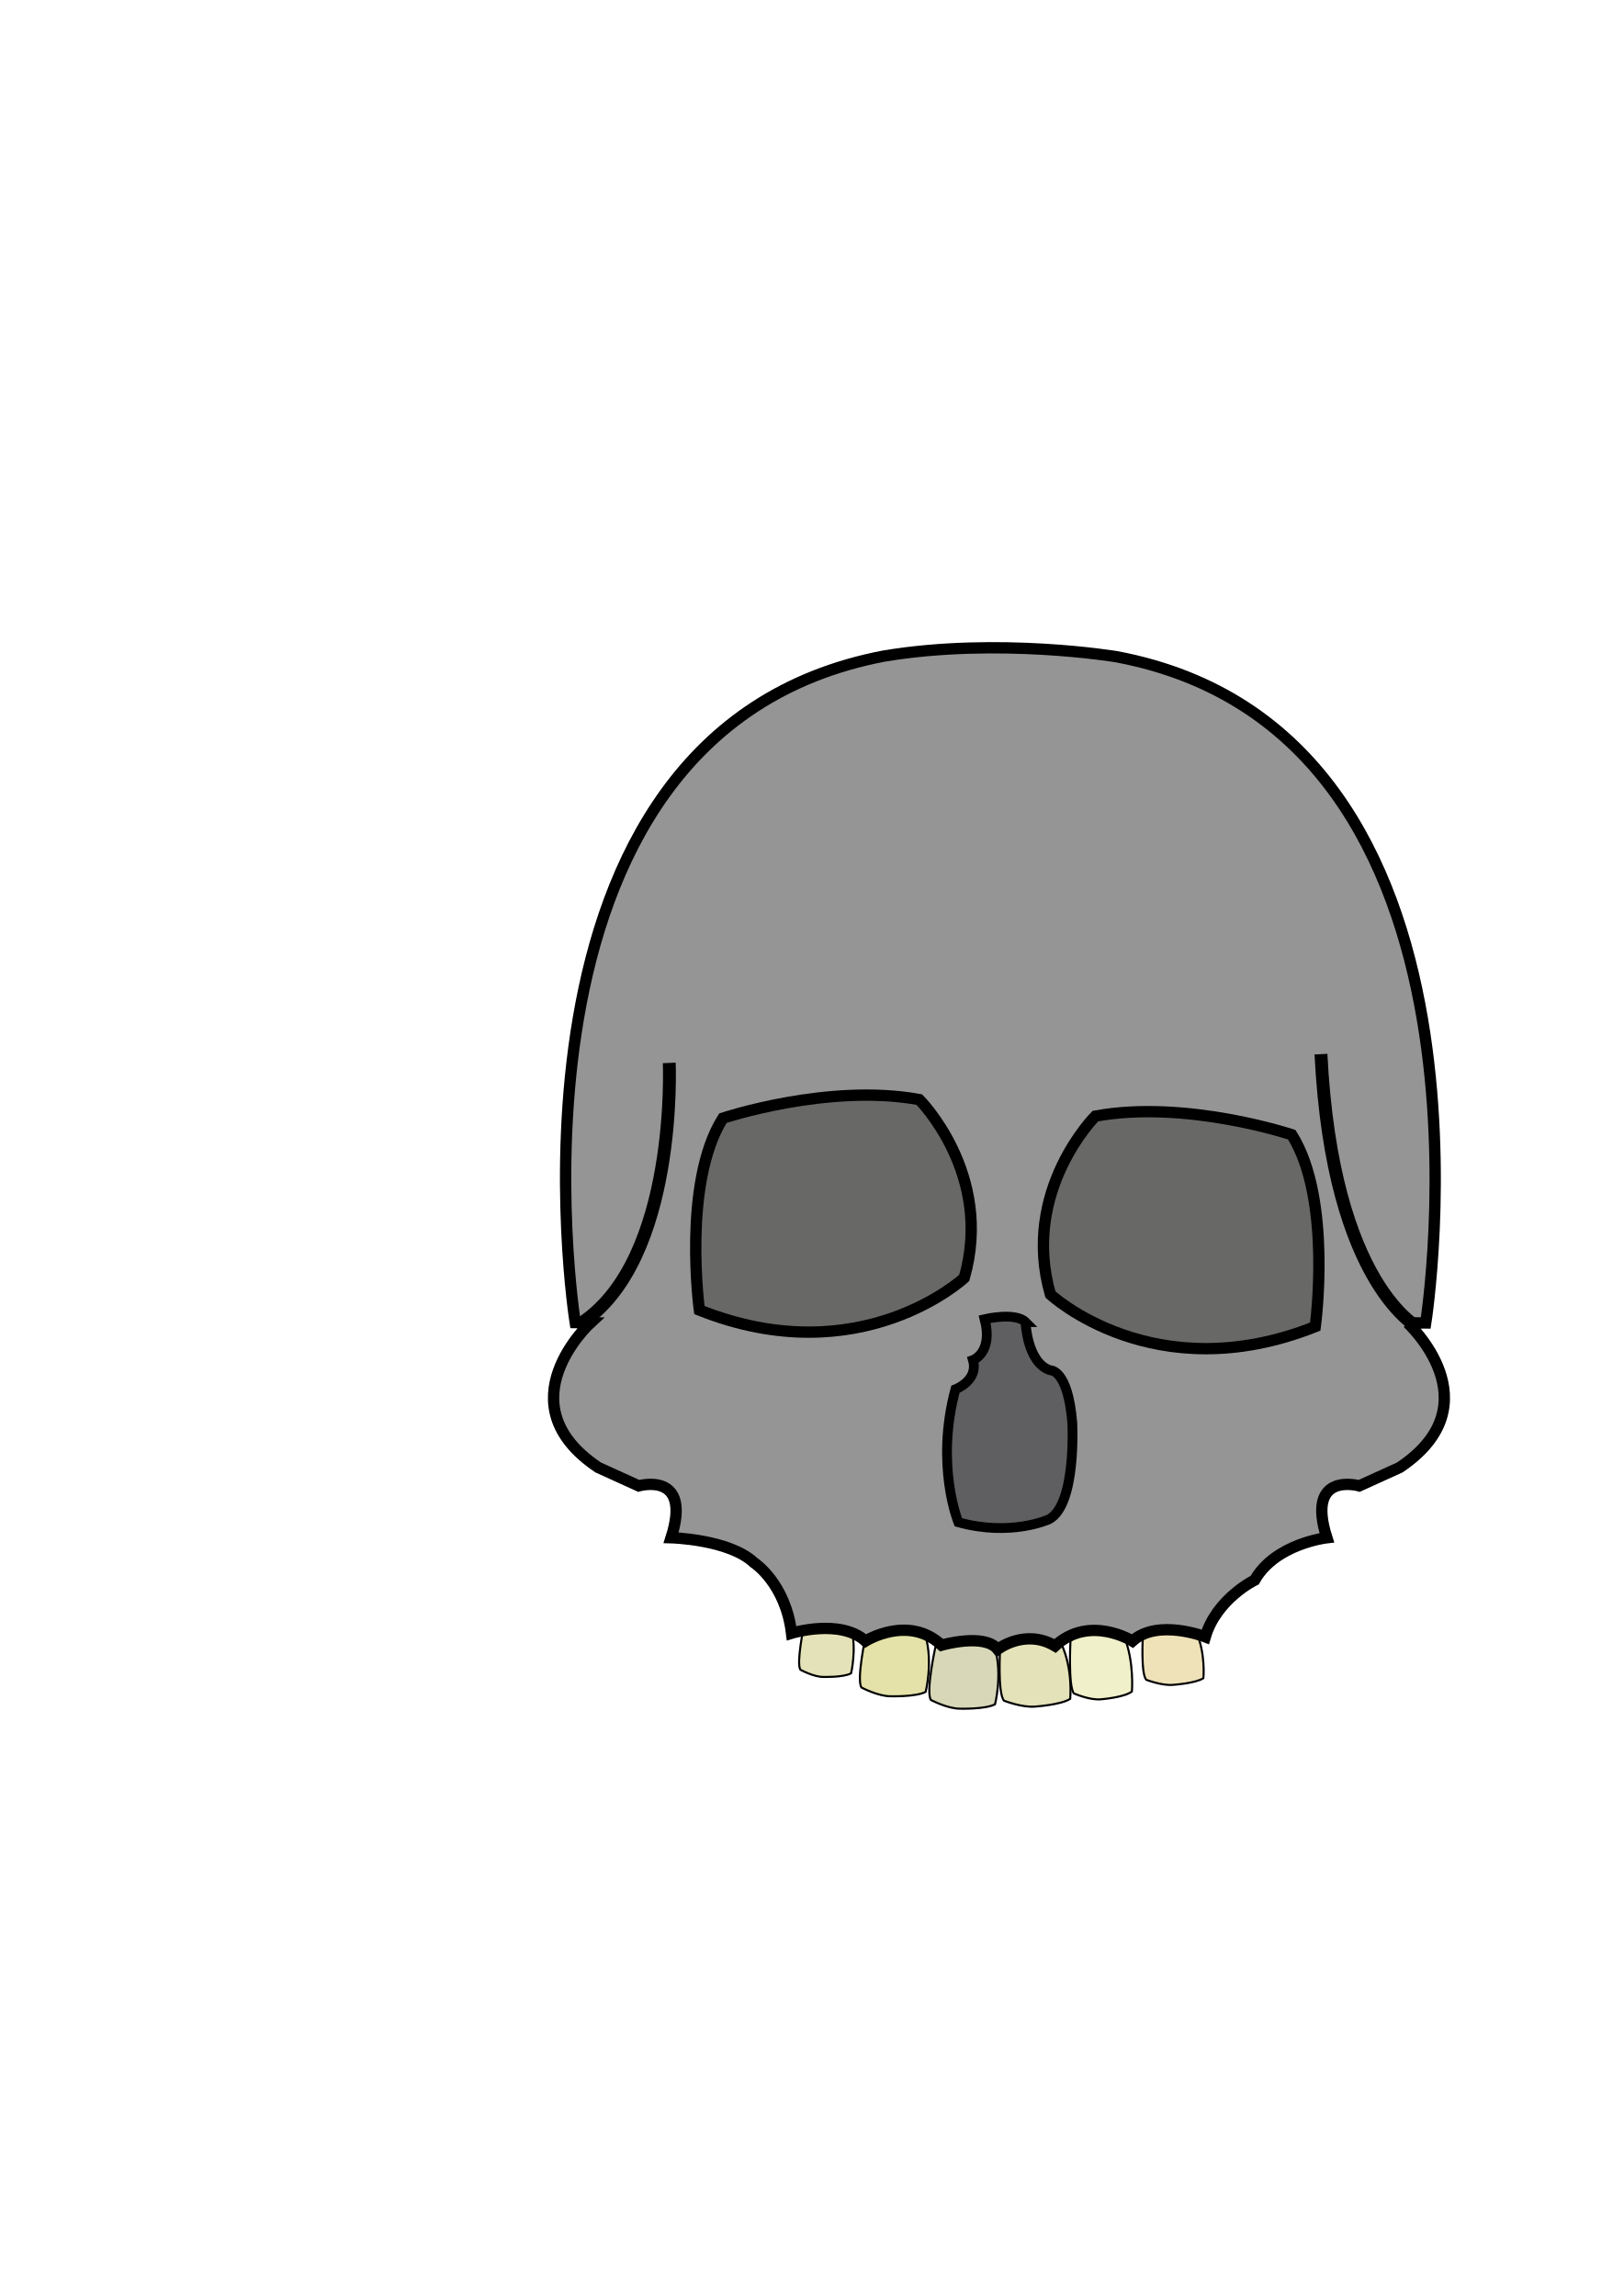
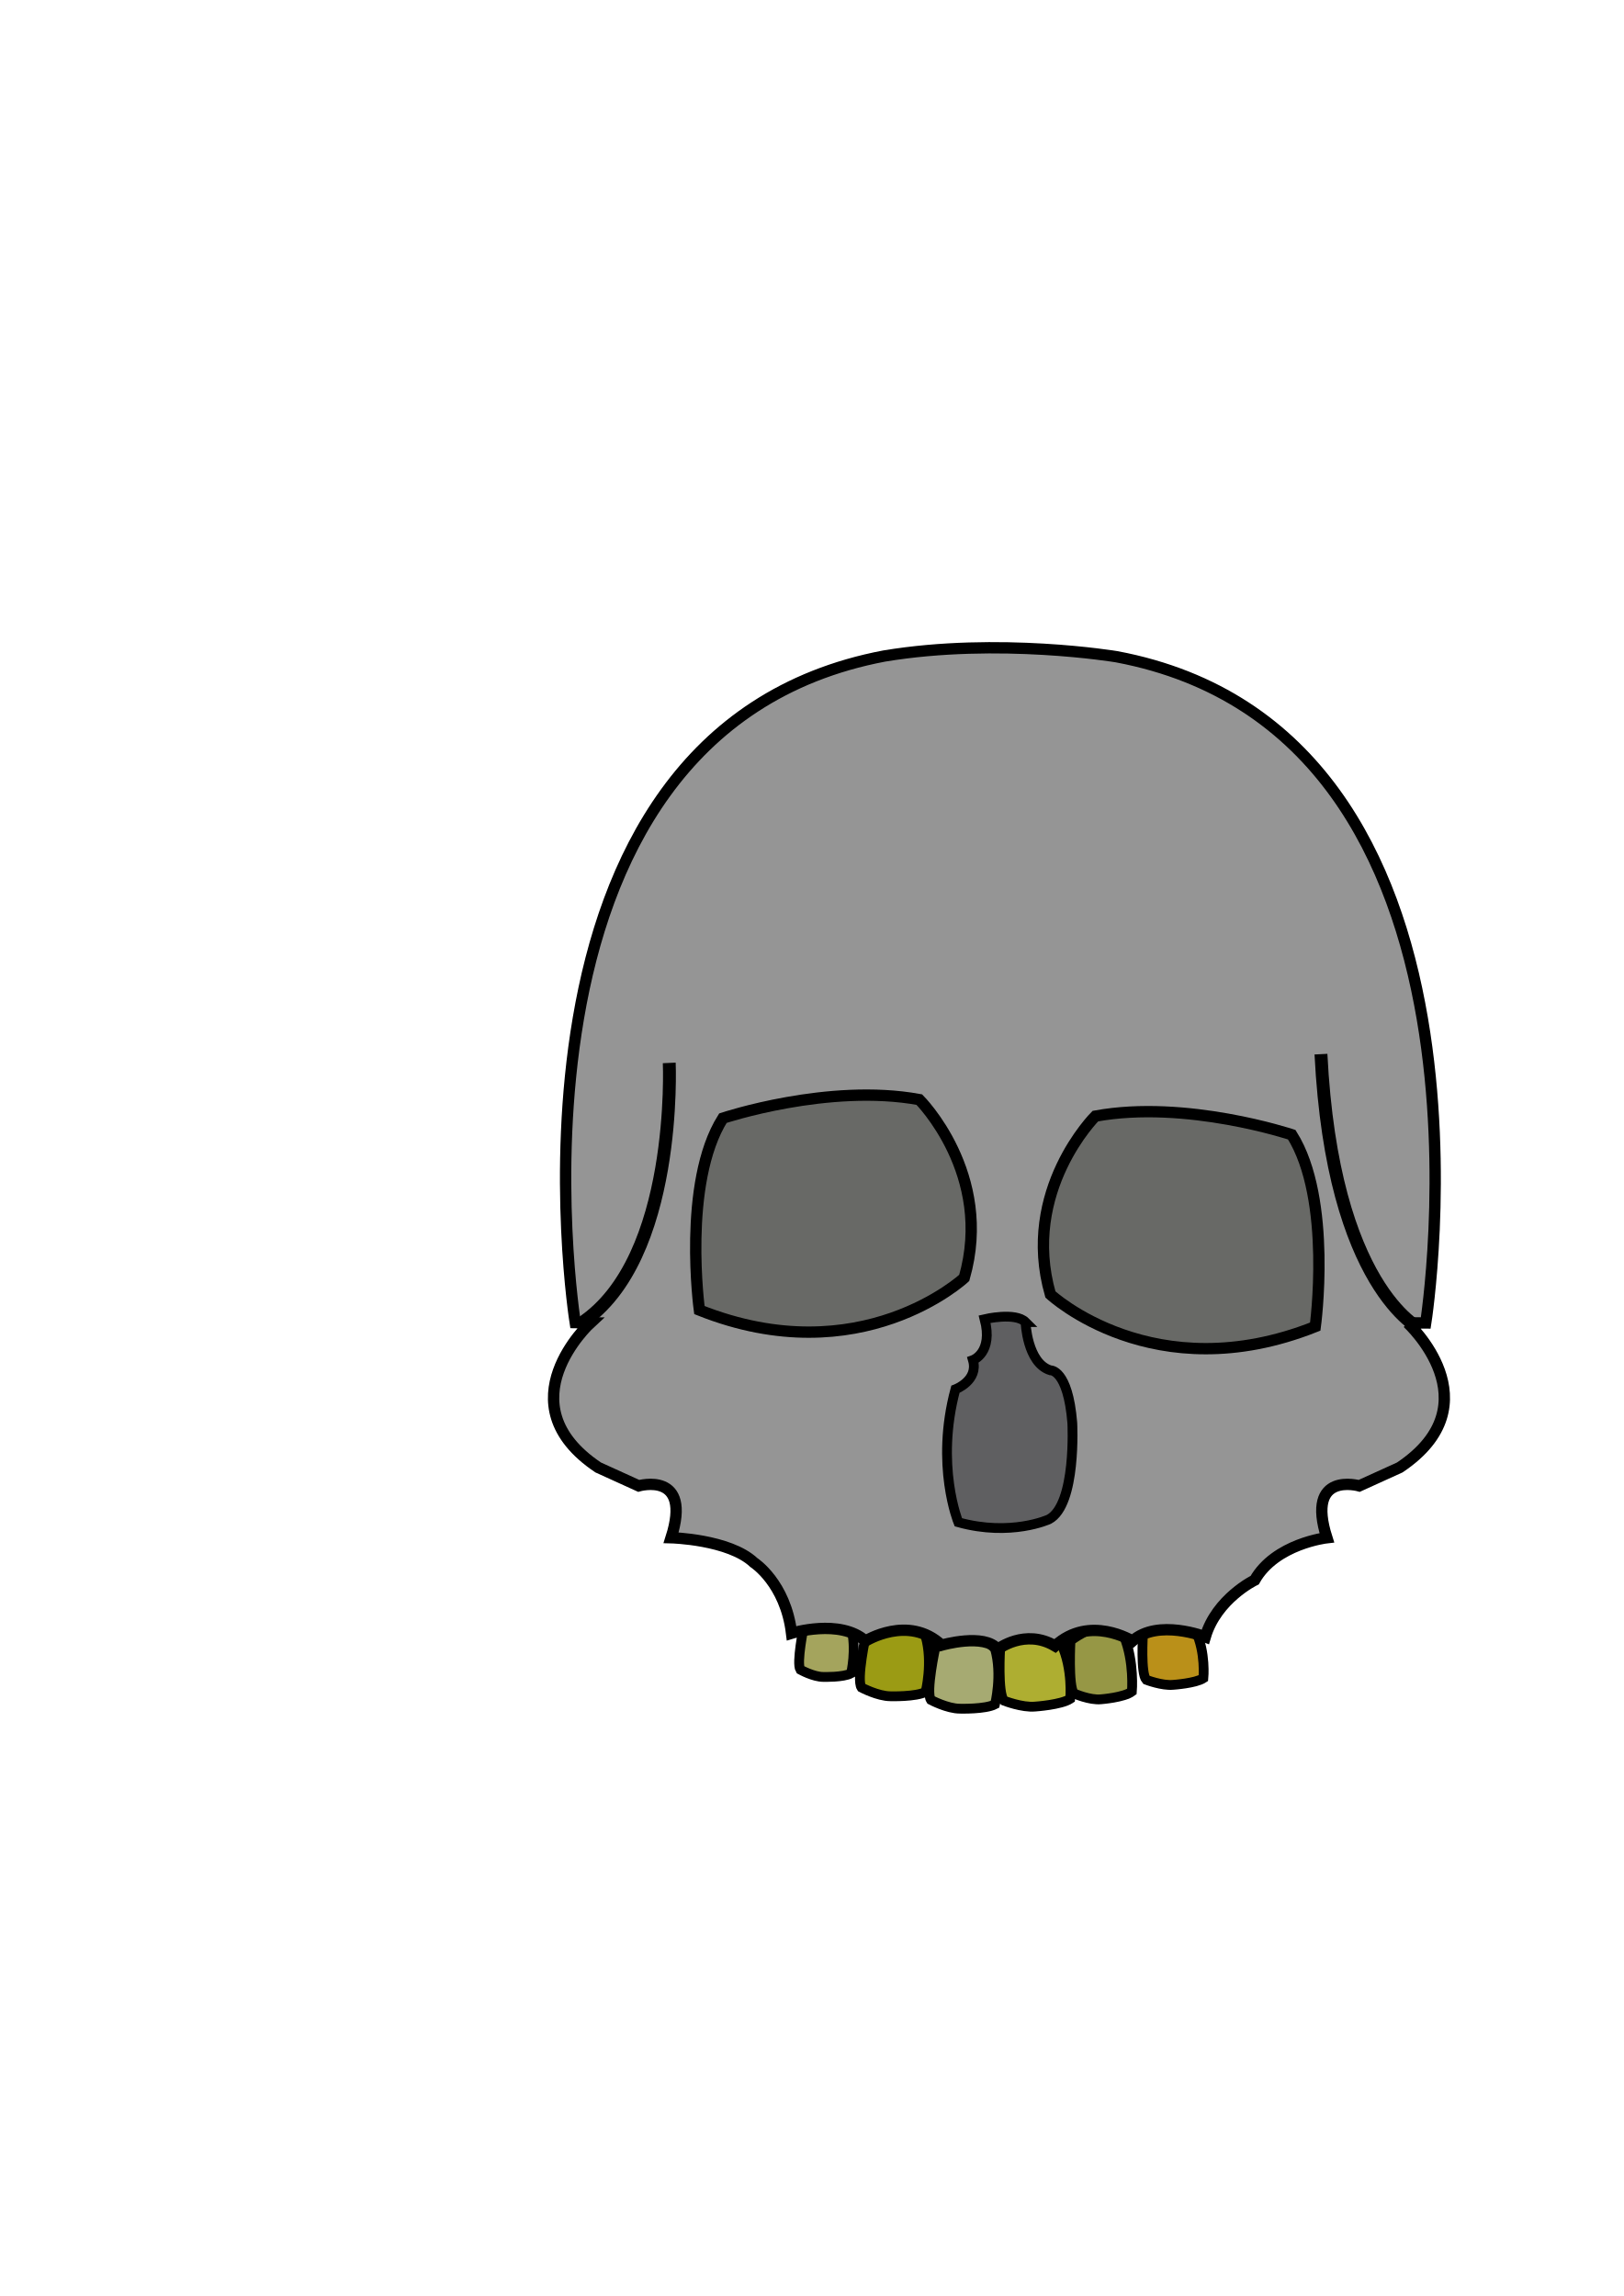
<svg xmlns="http://www.w3.org/2000/svg" width="210mm" height="297mm" viewBox="0 0 210 297" version="1.1" id="svg8">
  <defs id="defs2" />
  <g id="layer1">
-     <path style="fill:#e4e2b8;fill-opacity:1;stroke:#000000;stroke-width:0.267px;stroke-linecap:butt;stroke-linejoin:miter;stroke-opacity:1" d="m 110.071,210.505 c -1.144,-1.33 -2.975,-1.408 -3.051,-1.252 -1.373,0.156 -3.051,1.095 -3.051,1.095 0,0 -0.992,4.772 -0.458,5.633 0,0 1.678,0.939 2.975,0.939 0,0 2.594,0.078 3.586,-0.469 0,0 0.763,-3.129 0,-5.946 z" id="path4495" />
-     <path id="path4497" d="m 119.714,211.673 c -1.448,-1.606 -3.764,-1.7 -3.86,-1.511 -1.737,0.189 -3.86,1.323 -3.86,1.323 0,0 -1.255,5.762 -0.579,6.802 0,0 2.123,1.134 3.764,1.134 0,0 3.281,0.095 4.536,-0.567 0,0 0.965,-3.779 0,-7.179 z" style="fill:#e4e2a8;stroke:#000000;stroke-width:0.267px;stroke-linecap:butt;stroke-linejoin:miter;stroke-opacity:1;fill-opacity:1" />
-     <path style="fill:#d8d7b8;stroke:#000000;stroke-width:0.267px;stroke-linecap:butt;stroke-linejoin:miter;stroke-opacity:1;fill-opacity:1" d="m 128.691,213.279 c -1.448,-1.606 -3.764,-1.7 -3.86,-1.511 -1.737,0.189 -3.86,1.323 -3.86,1.323 0,0 -1.255,5.762 -0.579,6.802 0,0 2.123,1.134 3.764,1.134 0,0 3.281,0.095 4.536,-0.567 0,0 0.965,-3.779 0,-7.179 z" id="path4499" />
-     <path id="path4501" d="m 137.264,212.629 c -1.734,-1.454 -4.112,-1.323 -4.18,-1.127 -1.742,0.356 -3.727,1.686 -3.727,1.686 0,0 -0.358,5.84 0.498,6.806 0,0 2.348,0.92 4.021,0.761 0,0 3.363,-0.224 4.537,-1.001 0,0 0.38,-3.843 -1.149,-7.125 z" style="fill:#e4e2b8;fill-opacity:1;stroke:#000000;stroke-width:0.267px;stroke-linecap:butt;stroke-linejoin:miter;stroke-opacity:1" />
-     <path style="fill:#f0f0ca;fill-opacity:1;stroke:#000000;stroke-width:0.267px;stroke-linecap:butt;stroke-linejoin:miter;stroke-opacity:1" d="m 145.384,211.684 c -1.521,-1.454 -3.606,-1.323 -3.666,-1.127 -1.528,0.356 -3.268,1.686 -3.268,1.686 0,0 -0.314,5.84 0.437,6.806 0,0 2.059,0.92 3.527,0.761 0,0 2.949,-0.224 3.979,-1.001 0,0 0.333,-3.843 -1.008,-7.125 z" id="path4503" />
-     <path id="path4505" d="m 154.647,210.972 c -1.497,-1.247 -3.55,-1.135 -3.609,-0.966 -1.504,0.305 -3.218,1.446 -3.218,1.446 0,0 -0.309,5.009 0.43,5.838 0,0 2.027,0.789 3.472,0.653 0,0 2.904,-0.192 3.917,-0.859 0,0 0.328,-3.296 -0.992,-6.111 z" style="fill:#efe2b8;fill-opacity:1;stroke:#000000;stroke-width:0.267px;stroke-linecap:butt;stroke-linejoin:miter;stroke-opacity:1" />
+     <path style="fill:#a4a45d;fill-opacity:1;stroke:#000000;stroke-width:1.267;stroke-linecap:butt;stroke-linejoin:miter;stroke-opacity:1;stroke-miterlimit:4;stroke-dasharray:none" d="m 110.071,210.505 c -1.144,-1.33 -2.975,-1.408 -3.051,-1.252 -1.373,0.156 -3.051,1.095 -3.051,1.095 0,0 -0.992,4.772 -0.458,5.633 0,0 1.678,0.939 2.975,0.939 0,0 2.594,0.078 3.586,-0.469 0,0 0.763,-3.129 0,-5.946 z" id="path4495" />
+     <path id="path4497" d="m 119.714,211.673 c -1.448,-1.606 -3.764,-1.7 -3.86,-1.511 -1.737,0.189 -3.86,1.323 -3.86,1.323 0,0 -1.255,5.762 -0.579,6.802 0,0 2.123,1.134 3.764,1.134 0,0 3.281,0.095 4.536,-0.567 0,0 0.965,-3.779 0,-7.179 z" style="fill:#9b9b14;stroke:#000000;stroke-width:1.267;stroke-linecap:butt;stroke-linejoin:miter;stroke-opacity:1;fill-opacity:1;stroke-miterlimit:4;stroke-dasharray:none" />
+     <path style="fill:#a6aa72;stroke:#000000;stroke-width:1.267;stroke-linecap:butt;stroke-linejoin:miter;stroke-opacity:1;fill-opacity:1;stroke-miterlimit:4;stroke-dasharray:none" d="m 128.691,213.279 c -1.448,-1.606 -3.764,-1.7 -3.86,-1.511 -1.737,0.189 -3.86,1.323 -3.86,1.323 0,0 -1.255,5.762 -0.579,6.802 0,0 2.123,1.134 3.764,1.134 0,0 3.281,0.095 4.536,-0.567 0,0 0.965,-3.779 0,-7.179 z" id="path4499" />
+     <path id="path4501" d="m 137.264,212.629 c -1.734,-1.454 -4.112,-1.323 -4.18,-1.127 -1.742,0.356 -3.727,1.686 -3.727,1.686 0,0 -0.358,5.84 0.498,6.806 0,0 2.348,0.92 4.021,0.761 0,0 3.363,-0.224 4.537,-1.001 0,0 0.38,-3.843 -1.149,-7.125 z" style="fill:#aeae31;fill-opacity:1;stroke:#000000;stroke-width:1.267;stroke-linecap:butt;stroke-linejoin:miter;stroke-opacity:1;stroke-miterlimit:4;stroke-dasharray:none" />
+     <path style="fill:#969745;fill-opacity:1;stroke:#000000;stroke-width:1.267;stroke-linecap:butt;stroke-linejoin:miter;stroke-opacity:1;stroke-miterlimit:4;stroke-dasharray:none" d="m 145.384,211.684 c -1.521,-1.454 -3.606,-1.323 -3.666,-1.127 -1.528,0.356 -3.268,1.686 -3.268,1.686 0,0 -0.314,5.84 0.437,6.806 0,0 2.059,0.92 3.527,0.761 0,0 2.949,-0.224 3.979,-1.001 0,0 0.333,-3.843 -1.008,-7.125 z" id="path4503" />
+     <path id="path4505" d="m 154.647,210.972 c -1.497,-1.247 -3.55,-1.135 -3.609,-0.966 -1.504,0.305 -3.218,1.446 -3.218,1.446 0,0 -0.309,5.009 0.43,5.838 0,0 2.027,0.789 3.472,0.653 0,0 2.904,-0.192 3.917,-0.859 0,0 0.328,-3.296 -0.992,-6.111 z" style="fill:#ba9019;fill-opacity:1;stroke:#000000;stroke-width:1.267;stroke-linecap:butt;stroke-linejoin:miter;stroke-opacity:1;stroke-miterlimit:4;stroke-dasharray:none" />
    <path id="path4493" d="m 182.044,171.116 c 0,0 11.356,10.424 -1.009,18.709 l -5.237,2.381 c 0,0 -6.959,-1.984 -4.193,6.709 0,0 -6.653,0.756 -9.329,5.481 0,0 -4.926,2.389 -6.389,7.337 0,0 -6.143,-2.397 -9.424,0.543 0,0 -5.552,-3.474 -10.008,0.635 -3.888,-2.305 -7.421,0.434 -7.421,0.434 -1.703,-2.138 -7.255,-0.535 -7.255,-0.535 -4.29,-4.009 -9.842,-0.535 -9.842,-0.535 -3.281,-2.94 -9.56,-1.007 -9.56,-1.007 -0.79,-6.522 -4.875,-9.141 -4.875,-9.141 -3.212,-3.024 -10.706,-3.213 -10.706,-3.213 2.766,-8.693 -4.193,-6.709 -4.193,-6.709 l -5.237,-2.381 c -12.365,-8.285 -1.009,-18.709 -1.009,-18.709 l -1.962,-0.029 c 0,0 -12.223,-76.304 39.97,-86.226 14.81,-2.457 30.059,0.094 30.059,0.094 52.105,9.827 39.971,86.179 39.971,86.179 l -2.35,-0.018" style="fill:#959595;fill-opacity:1;stroke:#000000;stroke-width:1.465;stroke-linecap:butt;stroke-linejoin:miter;stroke-miterlimit:4;stroke-dasharray:none;stroke-opacity:1" />
    <path style="fill:#686966;fill-opacity:1;stroke:#000000;stroke-width:1.465;stroke-linecap:butt;stroke-linejoin:miter;stroke-miterlimit:4;stroke-dasharray:none;stroke-opacity:1" d="m 93.496,144.642 c 0,0 13.661,-4.558 25.398,-2.403 0,0 9.662,9.638 5.815,23.065 0,0 -13.388,12.471 -34.254,4.16 0,0 -2.25,-16.438 3.041,-24.822 z" id="path4509" />
    <path id="path4511" d="m 167.066,146.78 c 0,0 -13.661,-4.558 -25.398,-2.403 0,0 -9.662,9.638 -5.815,23.065 0,0 13.388,12.471 34.254,4.16 0,0 2.25,-16.438 -3.041,-24.822 z" style="fill:#686966;fill-opacity:1;stroke:#000000;stroke-width:1.465;stroke-linecap:butt;stroke-linejoin:miter;stroke-miterlimit:4;stroke-dasharray:none;stroke-opacity:1" />
    <path style="fill:#5f5f61;fill-opacity:1;stroke:#000000;stroke-width:1.265;stroke-linecap:butt;stroke-linejoin:miter;stroke-miterlimit:4;stroke-dasharray:none;stroke-opacity:1" d="m 132.637,171.02 c 0,0 0.189,5.292 3.213,6.237 0,0 2.268,-0.189 2.835,6.804 0,0 0.567,10.583 -3.024,12.473 0,0 -4.914,2.268 -11.717,0.378 0,0 -3.024,-7.371 -0.378,-17.198 0,0 3.024,-1.134 2.268,-3.78 0,0 2.646,-0.945 1.512,-5.292 0,0 3.969,-0.945 5.292,0.378 z" id="path4513" />
    <path style="fill:none;stroke:#000000;stroke-width:1.665;stroke-linecap:butt;stroke-linejoin:miter;stroke-miterlimit:4;stroke-dasharray:none;stroke-opacity:1" d="m 86.557,137.494 c 0,0 1.134,25.324 -11.339,33.64" id="path4515" />
    <path style="fill:none;stroke:#000000;stroke-width:1.665;stroke-linecap:butt;stroke-linejoin:miter;stroke-miterlimit:4;stroke-dasharray:none;stroke-opacity:1" d="m 183.696,171.89 c 0,0 -11.339,-5.292 -12.851,-35.53" id="path4517" />
  </g>
</svg>
